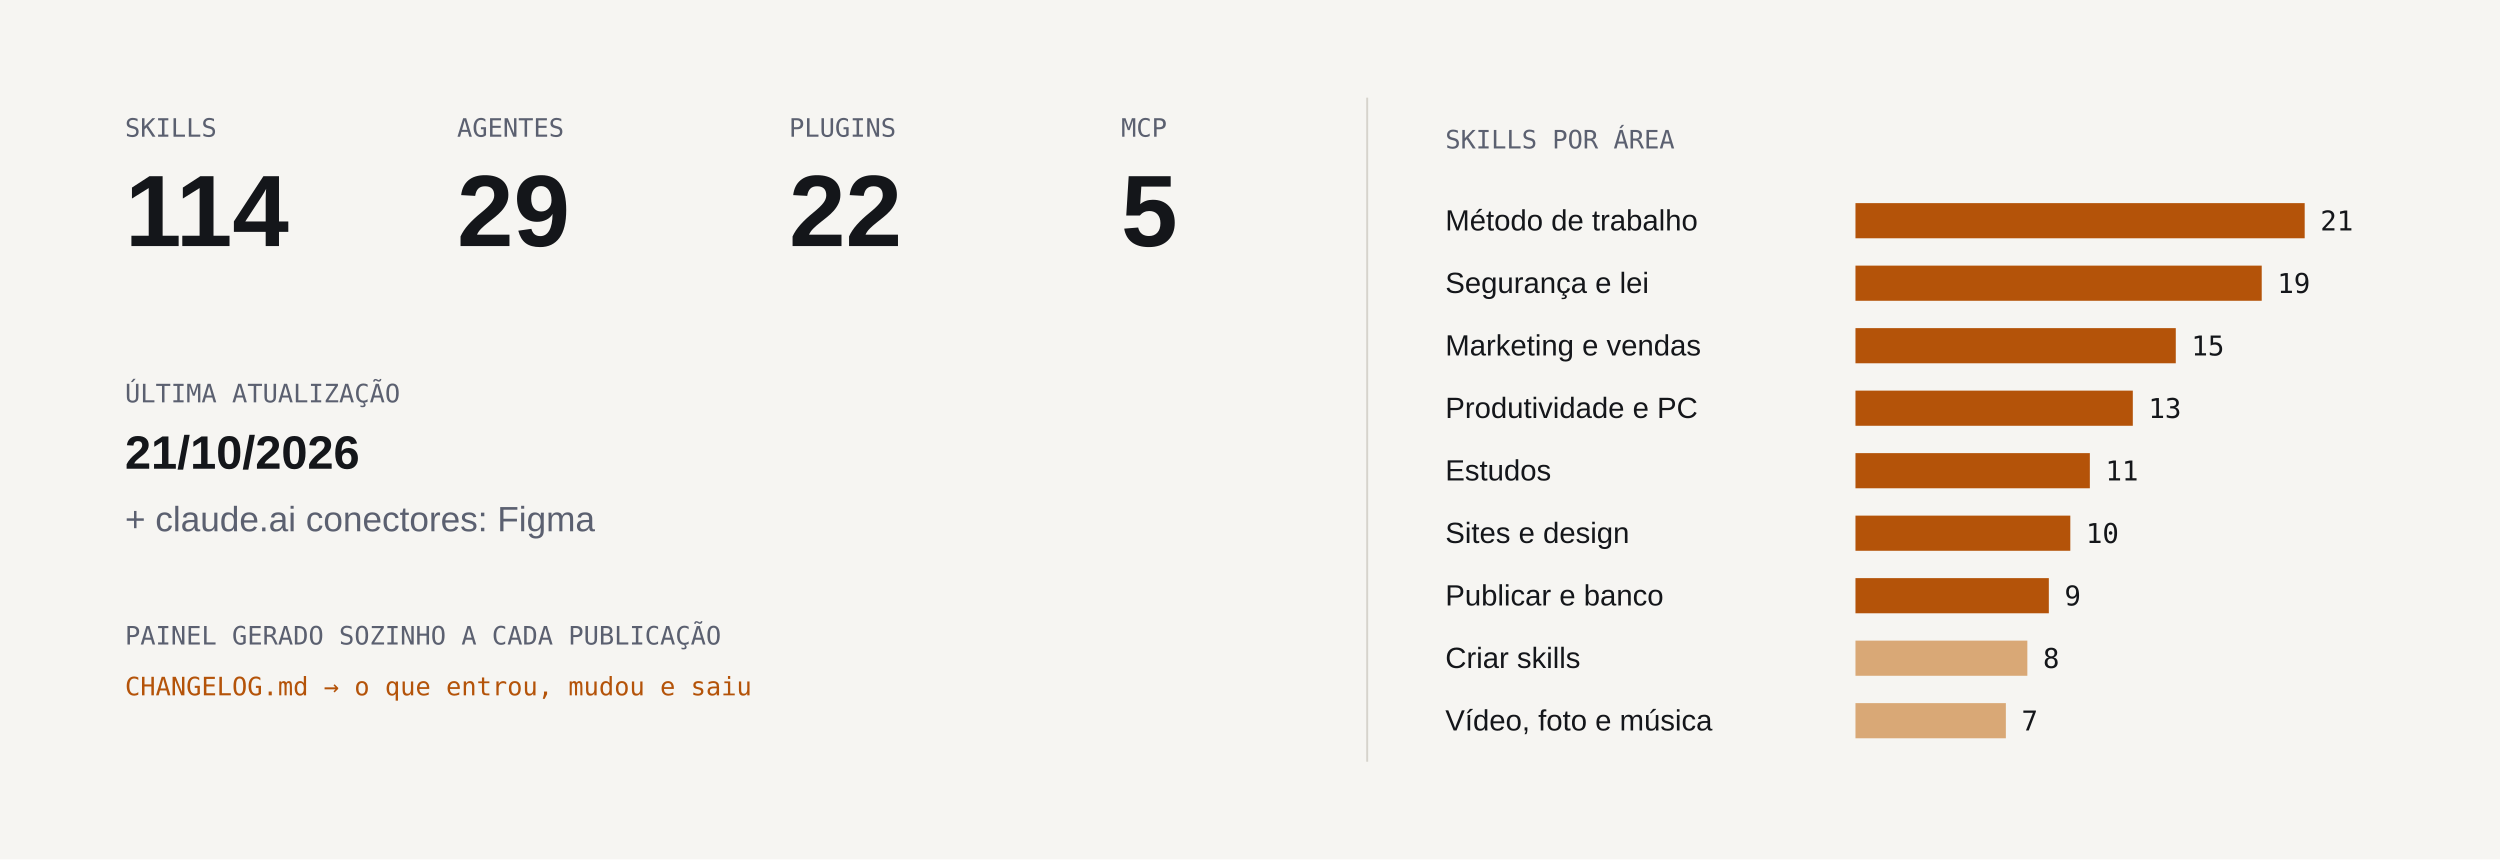
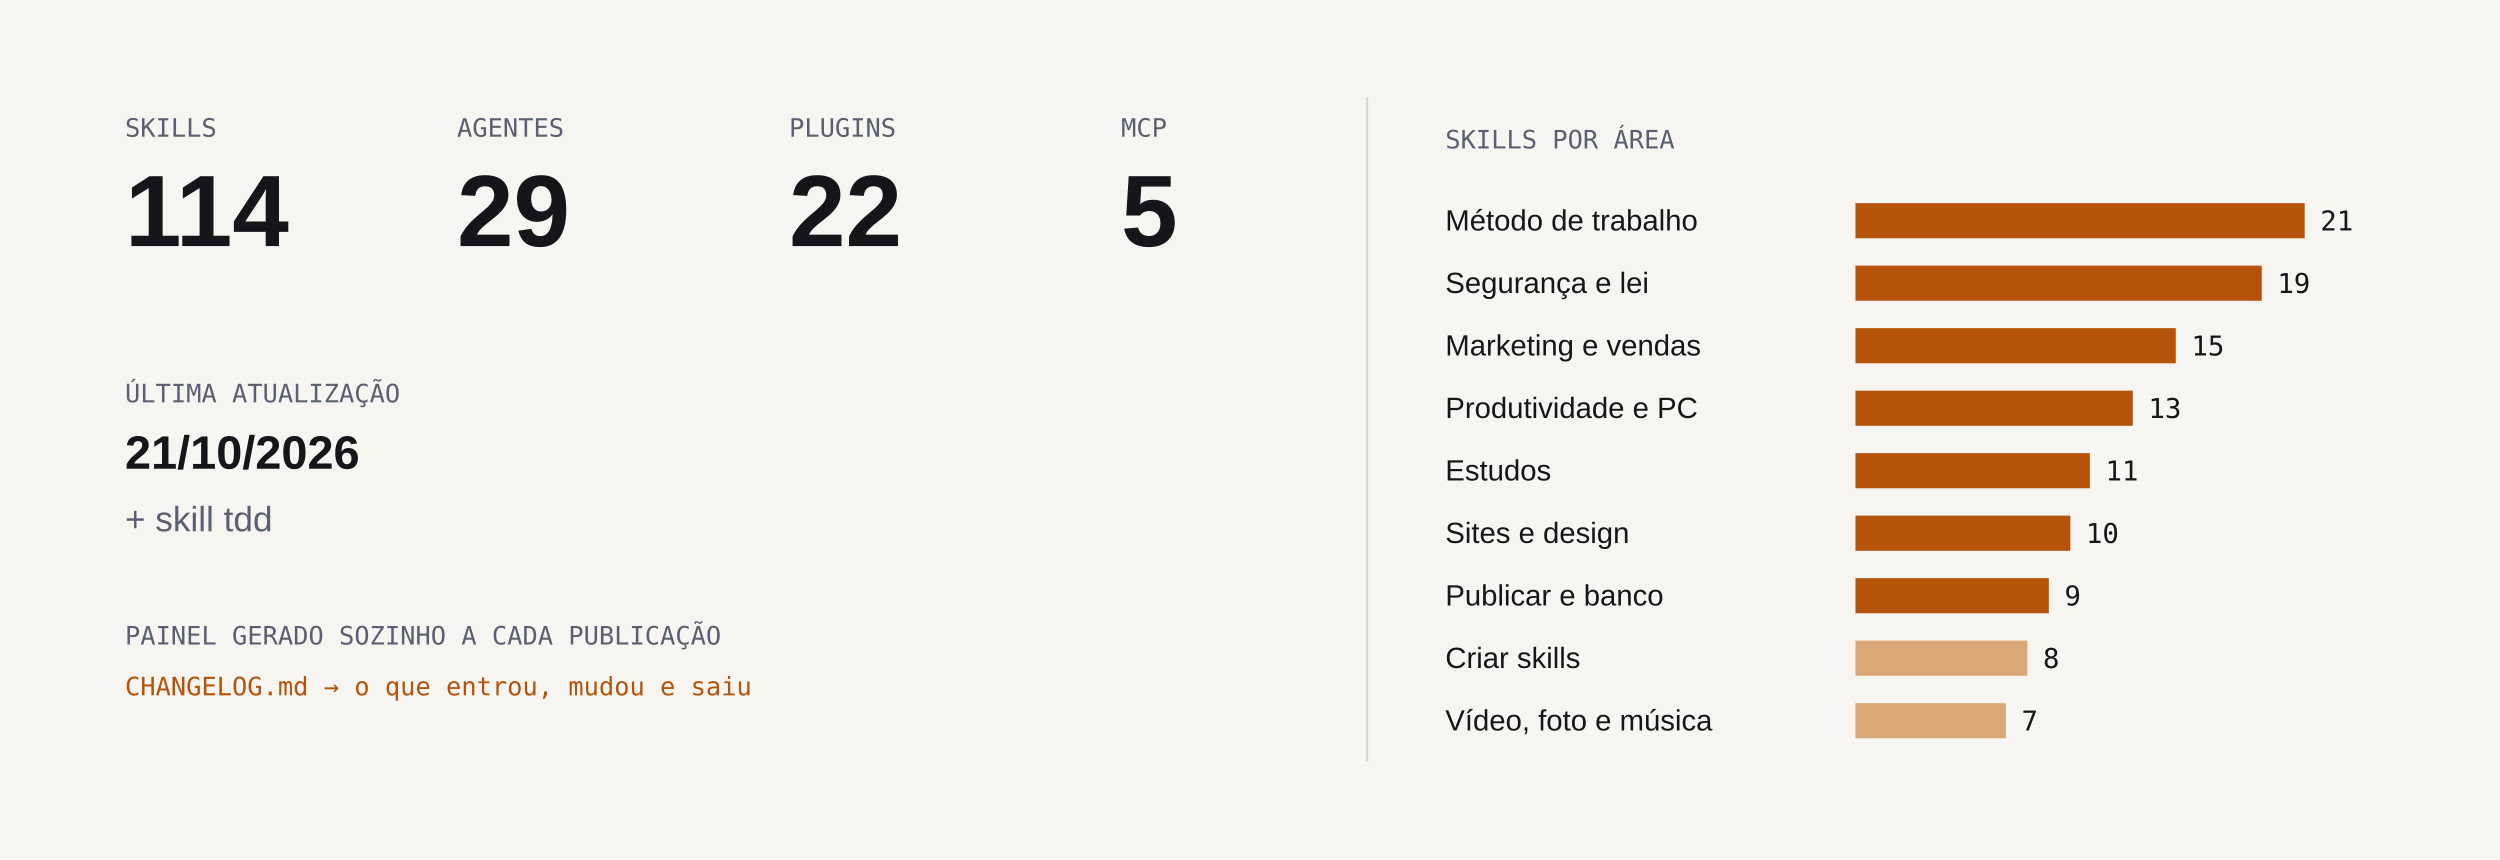
<svg xmlns="http://www.w3.org/2000/svg" viewBox="0 0 1280 440" width="1280" height="440" role="img" aria-label="Painel do kit: skills por área e última atualização 21/10/2026">
  <rect width="1280" height="440" fill="#f6f5f2" />
  <text x="64" y="70" font-family="'JetBrains Mono','Cascadia Code',Consolas,'DejaVu Sans Mono',monospace" font-size="13" fill="#5b6070">SKILLS</text>
  <text x="64" y="126" font-family="'Inter Tight','Segoe UI','Helvetica Neue',Arial,sans-serif" font-size="52" font-weight="700" fill="#14161a">114</text>
  <text x="234" y="70" font-family="'JetBrains Mono','Cascadia Code',Consolas,'DejaVu Sans Mono',monospace" font-size="13" fill="#5b6070">AGENTES</text>
  <text x="234" y="126" font-family="'Inter Tight','Segoe UI','Helvetica Neue',Arial,sans-serif" font-size="52" font-weight="700" fill="#14161a">29</text>
  <text x="404" y="70" font-family="'JetBrains Mono','Cascadia Code',Consolas,'DejaVu Sans Mono',monospace" font-size="13" fill="#5b6070">PLUGINS</text>
  <text x="404" y="126" font-family="'Inter Tight','Segoe UI','Helvetica Neue',Arial,sans-serif" font-size="52" font-weight="700" fill="#14161a">22</text>
  <text x="574" y="70" font-family="'JetBrains Mono','Cascadia Code',Consolas,'DejaVu Sans Mono',monospace" font-size="13" fill="#5b6070">MCP</text>
  <text x="574" y="126" font-family="'Inter Tight','Segoe UI','Helvetica Neue',Arial,sans-serif" font-size="52" font-weight="700" fill="#14161a">5</text>
  <text x="64" y="206" font-family="'JetBrains Mono','Cascadia Code',Consolas,'DejaVu Sans Mono',monospace" font-size="13" fill="#5b6070">ÚLTIMA ATUALIZAÇÃO</text>
  <text x="64" y="240" font-family="'Inter Tight','Segoe UI','Helvetica Neue',Arial,sans-serif" font-size="24" font-weight="700" fill="#14161a">21/10/2026</text>
-   <text x="64" y="272" font-family="'Inter Tight','Segoe UI','Helvetica Neue',Arial,sans-serif" font-size="18" fill="#5b6070">+ claude.ai conectores: Figma</text>
+   <text x="64" y="272" font-family="'Inter Tight','Segoe UI','Helvetica Neue',Arial,sans-serif" font-size="18" fill="#5b6070">+ skill tdd</text>
  <text x="64" y="330" font-family="'JetBrains Mono','Cascadia Code',Consolas,'DejaVu Sans Mono',monospace" font-size="13" fill="#5b6070">PAINEL GERADO SOZINHO A CADA PUBLICAÇÃO</text>
  <text x="64" y="356" font-family="'JetBrains Mono','Cascadia Code',Consolas,'DejaVu Sans Mono',monospace" font-size="13" fill="#b45309">CHANGELOG.md → o que entrou, mudou e saiu</text>
  <line x1="700" y1="50" x2="700" y2="390" stroke="#d6d3cc" />
  <text x="740" y="76" font-family="'JetBrains Mono','Cascadia Code',Consolas,'DejaVu Sans Mono',monospace" font-size="13" fill="#5b6070">SKILLS POR ÁREA</text>
  <text x="740" y="118" font-family="'Inter Tight','Segoe UI','Helvetica Neue',Arial,sans-serif" font-size="15" fill="#14161a">Método de trabalho</text>
  <rect x="950" y="104" width="230" height="18" fill="#b45309" />
  <text x="1188" y="118" font-family="'JetBrains Mono','Cascadia Code',Consolas,'DejaVu Sans Mono',monospace" font-size="14" fill="#14161a">21</text>
  <text x="740" y="150" font-family="'Inter Tight','Segoe UI','Helvetica Neue',Arial,sans-serif" font-size="15" fill="#14161a">Segurança e lei</text>
  <rect x="950" y="136" width="208" height="18" fill="#b45309" />
  <text x="1166" y="150" font-family="'JetBrains Mono','Cascadia Code',Consolas,'DejaVu Sans Mono',monospace" font-size="14" fill="#14161a">19</text>
  <text x="740" y="182" font-family="'Inter Tight','Segoe UI','Helvetica Neue',Arial,sans-serif" font-size="15" fill="#14161a">Marketing e vendas</text>
  <rect x="950" y="168" width="164" height="18" fill="#b45309" />
  <text x="1122" y="182" font-family="'JetBrains Mono','Cascadia Code',Consolas,'DejaVu Sans Mono',monospace" font-size="14" fill="#14161a">15</text>
  <text x="740" y="214" font-family="'Inter Tight','Segoe UI','Helvetica Neue',Arial,sans-serif" font-size="15" fill="#14161a">Produtividade e PC</text>
  <rect x="950" y="200" width="142" height="18" fill="#b45309" />
  <text x="1100" y="214" font-family="'JetBrains Mono','Cascadia Code',Consolas,'DejaVu Sans Mono',monospace" font-size="14" fill="#14161a">13</text>
  <text x="740" y="246" font-family="'Inter Tight','Segoe UI','Helvetica Neue',Arial,sans-serif" font-size="15" fill="#14161a">Estudos</text>
  <rect x="950" y="232" width="120" height="18" fill="#b45309" />
  <text x="1078" y="246" font-family="'JetBrains Mono','Cascadia Code',Consolas,'DejaVu Sans Mono',monospace" font-size="14" fill="#14161a">11</text>
  <text x="740" y="278" font-family="'Inter Tight','Segoe UI','Helvetica Neue',Arial,sans-serif" font-size="15" fill="#14161a">Sites e design</text>
  <rect x="950" y="264" width="110" height="18" fill="#b45309" />
  <text x="1068" y="278" font-family="'JetBrains Mono','Cascadia Code',Consolas,'DejaVu Sans Mono',monospace" font-size="14" fill="#14161a">10</text>
  <text x="740" y="310" font-family="'Inter Tight','Segoe UI','Helvetica Neue',Arial,sans-serif" font-size="15" fill="#14161a">Publicar e banco</text>
  <rect x="950" y="296" width="99" height="18" fill="#b45309" />
  <text x="1057" y="310" font-family="'JetBrains Mono','Cascadia Code',Consolas,'DejaVu Sans Mono',monospace" font-size="14" fill="#14161a">9</text>
  <text x="740" y="342" font-family="'Inter Tight','Segoe UI','Helvetica Neue',Arial,sans-serif" font-size="15" fill="#14161a">Criar skills</text>
  <rect x="950" y="328" width="88" height="18" fill="#d9a876" />
  <text x="1046" y="342" font-family="'JetBrains Mono','Cascadia Code',Consolas,'DejaVu Sans Mono',monospace" font-size="14" fill="#14161a">8</text>
  <text x="740" y="374" font-family="'Inter Tight','Segoe UI','Helvetica Neue',Arial,sans-serif" font-size="15" fill="#14161a">Vídeo, foto e música</text>
  <rect x="950" y="360" width="77" height="18" fill="#d9a876" />
  <text x="1035" y="374" font-family="'JetBrains Mono','Cascadia Code',Consolas,'DejaVu Sans Mono',monospace" font-size="14" fill="#14161a">7</text>
</svg>
